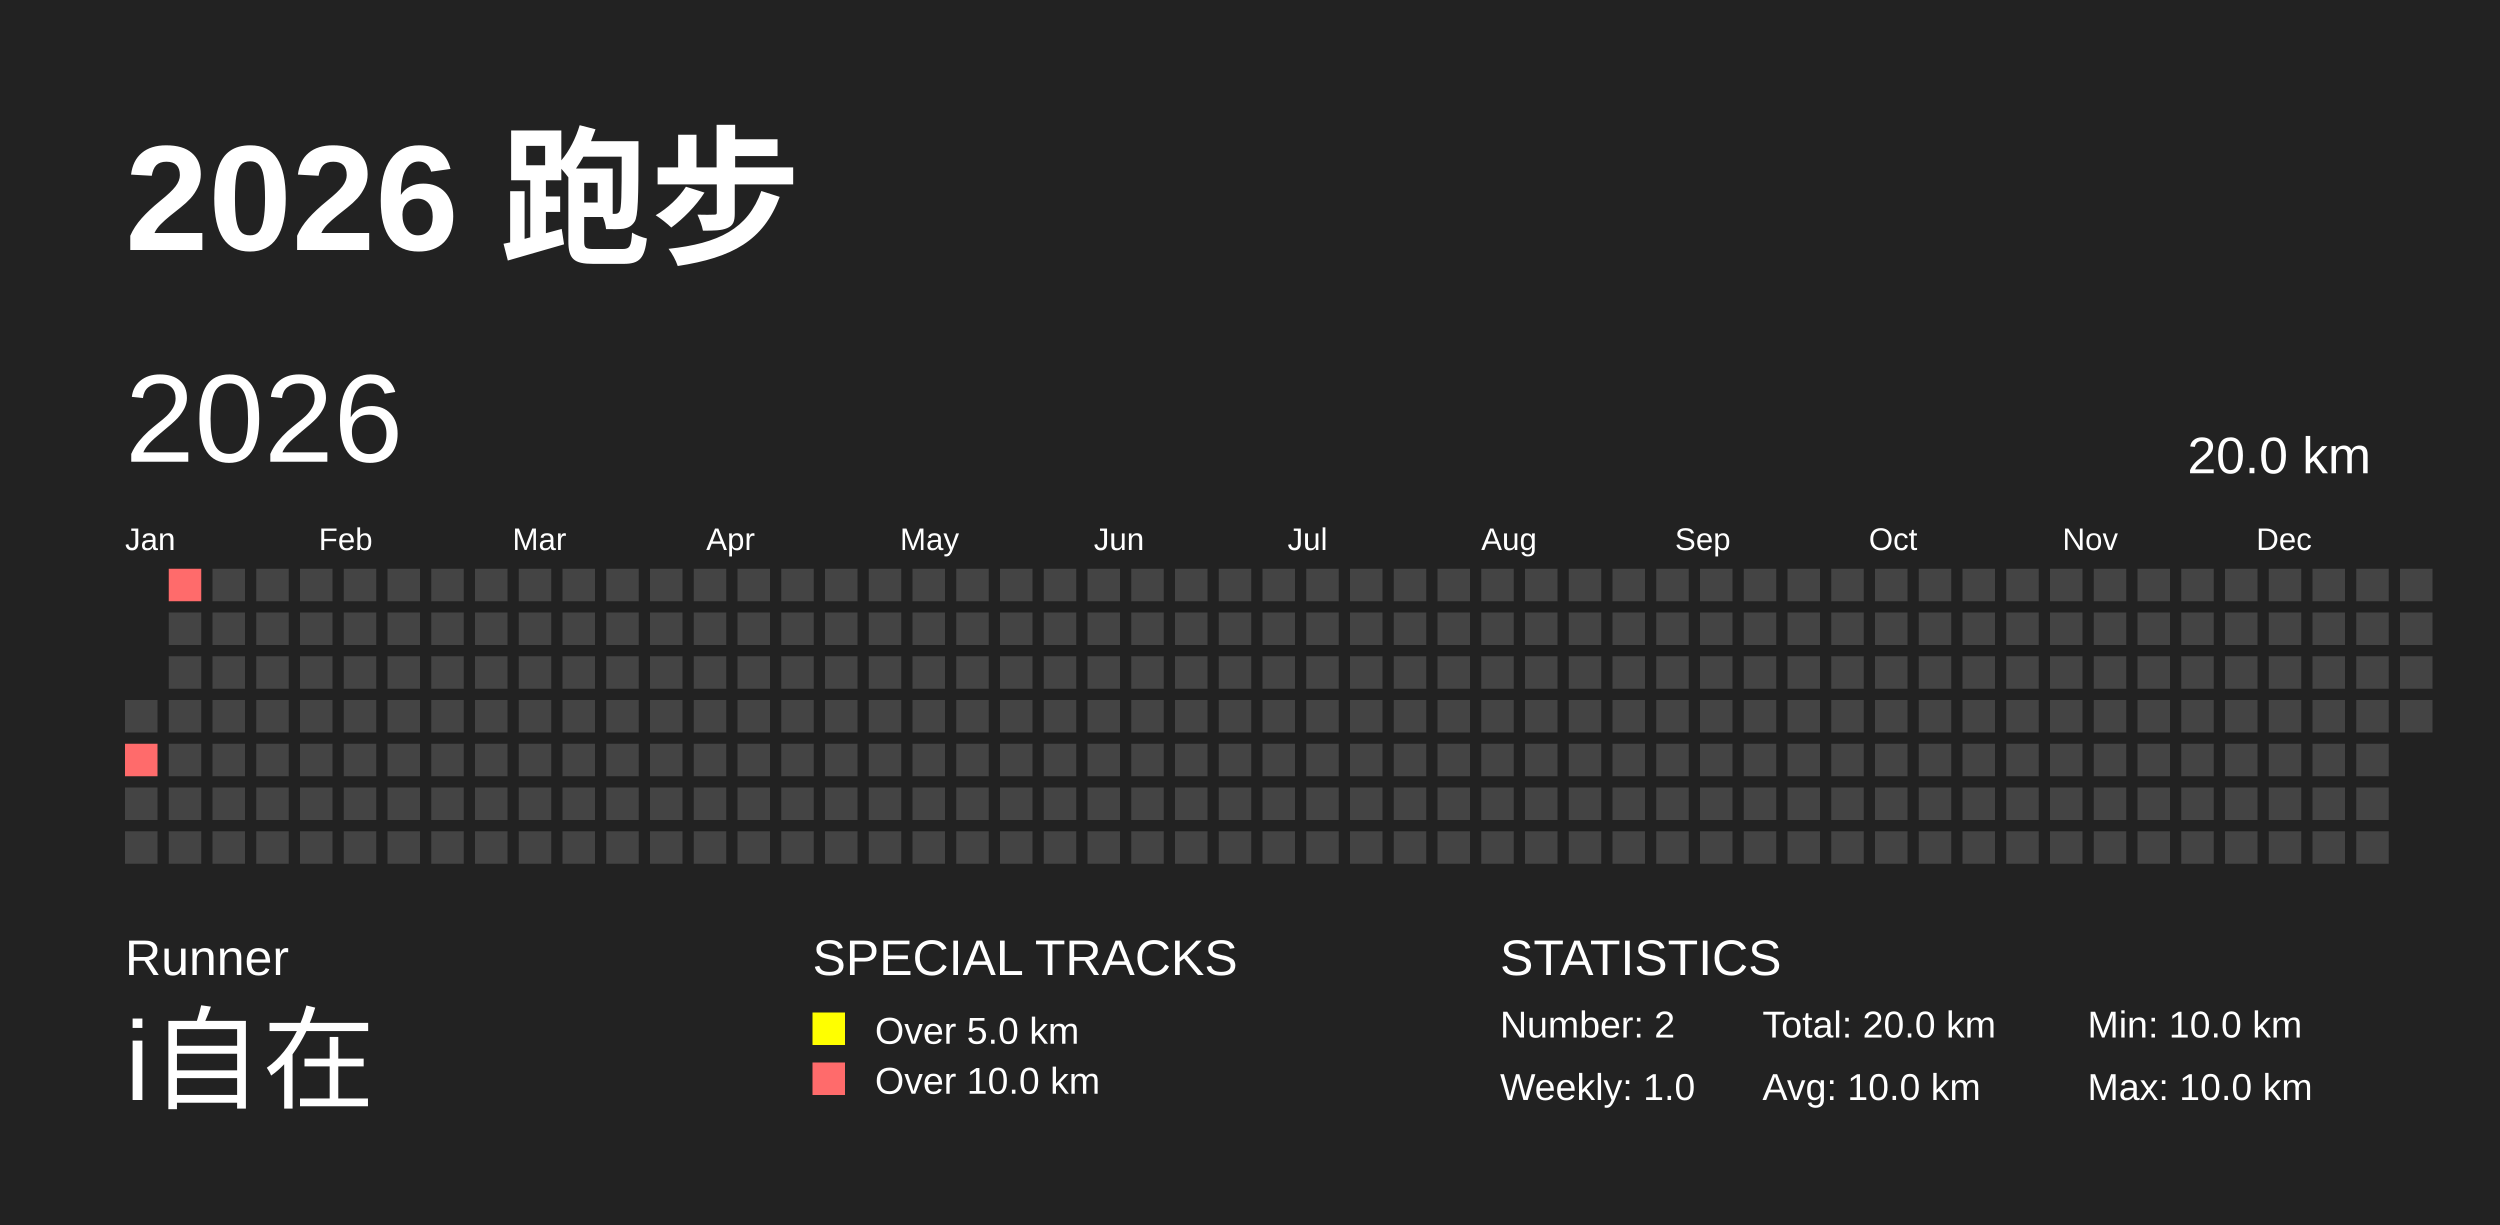
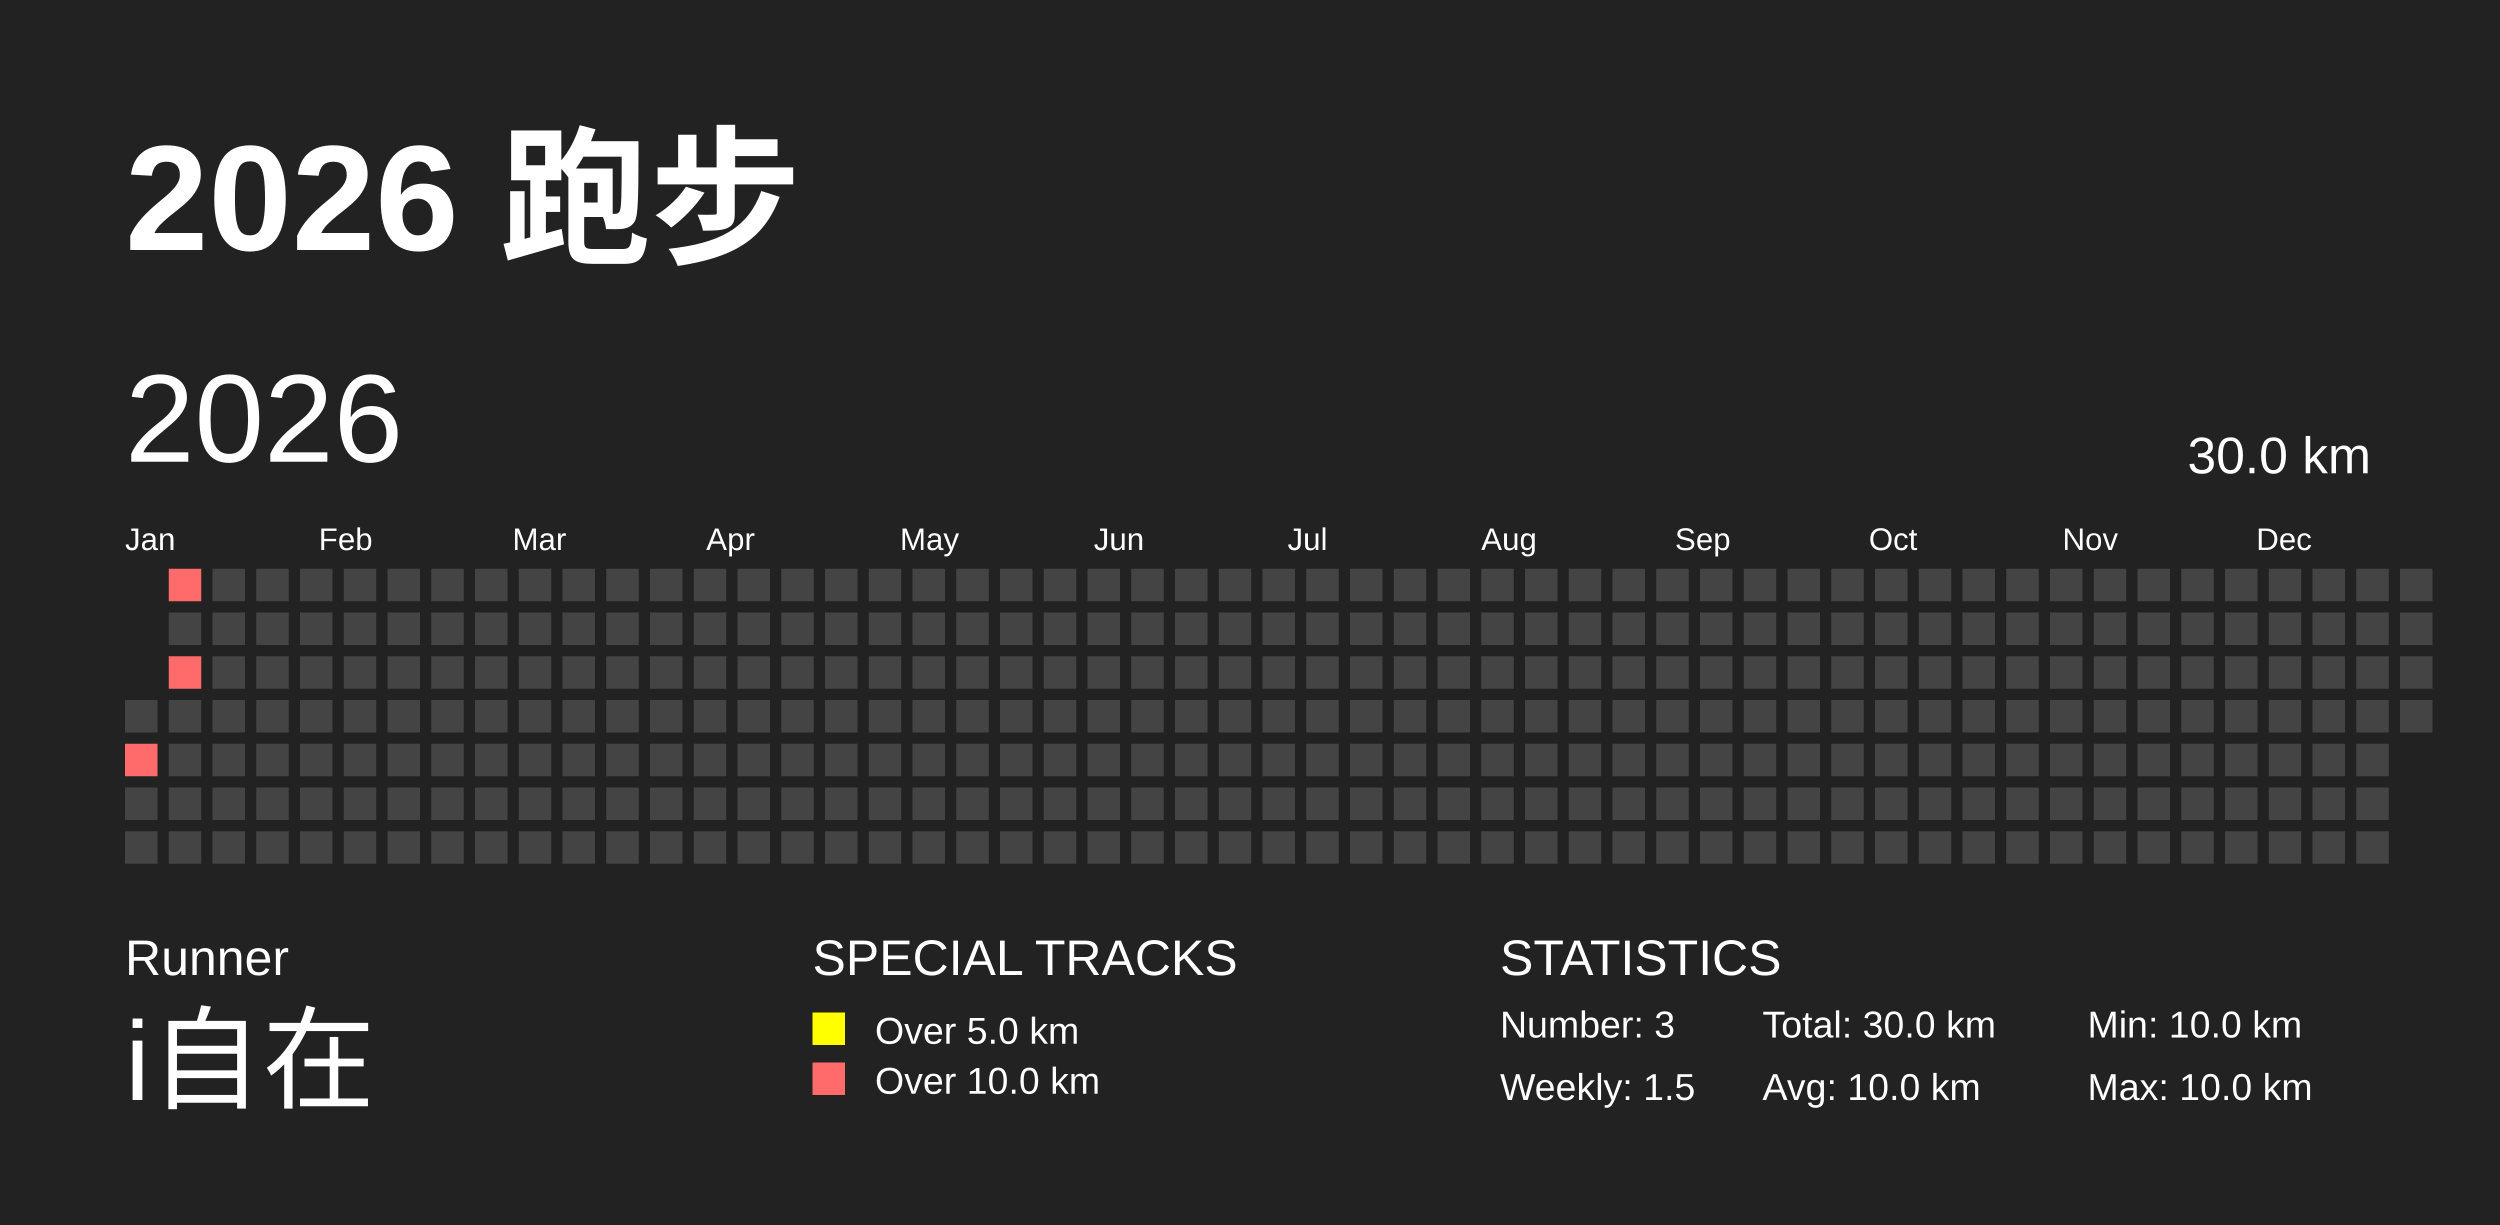
<svg xmlns="http://www.w3.org/2000/svg" baseProfile="full" height="98mm" version="1.1" viewBox="0,0,200,98" width="200mm">
  <defs />
  <rect fill="#222222" height="98" width="200" x="0" y="0" />
  <text fill="#FFFFFF" style="font-size:12px; font-family:Arial; font-weight:bold;" x="10" y="20">2026 跑步</text>
  <text fill="#FFFFFF" style="font-size:4px; font-family:Arial" x="10" y="78">Runner</text>
  <text fill="#FFFFFF" style="font-size:9px; font-family:Arial" x="10" y="88">i自在</text>
  <text fill="#FFFFFF" style="font-size:4px; font-family:Arial" x="65" y="78">SPECIAL TRACKS</text>
  <rect fill="#FFFF00" height="2.6" width="2.6" x="65" y="81" />
  <text fill="#FFFFFF" style="font-size:3px; font-family:Arial" x="70" y="83.5">Over 5.0 km</text>
  <rect fill="#FF6B6B" height="2.6" width="2.6" x="65" y="85" />
  <text fill="#FFFFFF" style="font-size:3px; font-family:Arial" x="70" y="87.5">Over 10.0 km</text>
  <text fill="#FFFFFF" style="font-size:4px; font-family:Arial" x="120" y="78">STATISTICS</text>
-   <text fill="#FFFFFF" style="font-size:3px; font-family:Arial" x="120" y="83">Number: 2</text>
-   <text fill="#FFFFFF" style="font-size:3px; font-family:Arial" x="120" y="88">Weekly: 1.0</text>
-   <text fill="#FFFFFF" style="font-size:3px; font-family:Arial" x="141" y="83">Total: 20.0 km</text>
+   <text fill="#FFFFFF" style="font-size:3px; font-family:Arial" x="120" y="83">Number: 3</text>
+   <text fill="#FFFFFF" style="font-size:3px; font-family:Arial" x="120" y="88">Weekly: 1.5</text>
+   <text fill="#FFFFFF" style="font-size:3px; font-family:Arial" x="141" y="83">Total: 30.0 km</text>
  <text fill="#FFFFFF" style="font-size:3px; font-family:Arial" x="141" y="88">Avg: 10.0 km</text>
  <text fill="#FFFFFF" style="font-size:3px; font-family:Arial" x="167" y="83">Min: 10.0 km</text>
  <text fill="#FFFFFF" style="font-size:3px; font-family:Arial" x="167" y="88">Max: 10.0 km</text>
  <text dominant-baseline="hanging" fill="#FFFFFF" style="font-size:10.0px; font-family:Arial;" x="10" y="30">2026</text>
-   <text dominant-baseline="hanging" fill="#FFFFFF" style="font-size:4.125px; font-family:Arial;" x="175" y="35">20.0 km</text>
+   <text dominant-baseline="hanging" fill="#FFFFFF" style="font-size:4.125px; font-family:Arial;" x="175" y="35">30.0 km</text>
  <text fill="#FFFFFF" style="font-size:2.5px; font-family:Arial" x="10.0" y="44">Jan</text>
  <text fill="#FFFFFF" style="font-size:2.5px; font-family:Arial" x="25.5" y="44">Feb</text>
  <text fill="#FFFFFF" style="font-size:2.5px; font-family:Arial" x="41.0" y="44">Mar</text>
  <text fill="#FFFFFF" style="font-size:2.5px; font-family:Arial" x="56.5" y="44">Apr</text>
  <text fill="#FFFFFF" style="font-size:2.5px; font-family:Arial" x="72.0" y="44">May</text>
  <text fill="#FFFFFF" style="font-size:2.5px; font-family:Arial" x="87.5" y="44">Jun</text>
  <text fill="#FFFFFF" style="font-size:2.5px; font-family:Arial" x="103.0" y="44">Jul</text>
  <text fill="#FFFFFF" style="font-size:2.5px; font-family:Arial" x="118.5" y="44">Aug</text>
  <text fill="#FFFFFF" style="font-size:2.5px; font-family:Arial" x="134.0" y="44">Sep</text>
  <text fill="#FFFFFF" style="font-size:2.5px; font-family:Arial" x="149.5" y="44">Oct</text>
  <text fill="#FFFFFF" style="font-size:2.5px; font-family:Arial" x="165.0" y="44">Nov</text>
  <text fill="#FFFFFF" style="font-size:2.5px; font-family:Arial" x="180.5" y="44">Dec</text>
  <rect fill="#444444" height="2.6" width="2.6" x="10.0" y="56.0" />
  <rect fill="#FF6B6B" height="2.6" width="2.6" x="10.0" y="59.5" />
  <rect fill="#444444" height="2.6" width="2.6" x="10.0" y="63.0" />
  <rect fill="#444444" height="2.6" width="2.6" x="10.0" y="66.5" />
  <rect fill="#FF6B6B" height="2.6" width="2.6" x="13.5" y="45.5" />
  <rect fill="#444444" height="2.6" width="2.6" x="13.5" y="49.0" />
-   <rect fill="#444444" height="2.6" width="2.6" x="13.5" y="52.5" />
+   <rect fill="#FF6B6B" height="2.6" width="2.6" x="13.5" y="52.5" />
  <rect fill="#444444" height="2.6" width="2.6" x="13.5" y="56.0" />
  <rect fill="#444444" height="2.6" width="2.6" x="13.5" y="59.5" />
  <rect fill="#444444" height="2.6" width="2.6" x="13.5" y="63.0" />
  <rect fill="#444444" height="2.6" width="2.6" x="13.5" y="66.5" />
  <rect fill="#444444" height="2.6" width="2.6" x="17.0" y="45.5" />
  <rect fill="#444444" height="2.6" width="2.6" x="17.0" y="49.0" />
  <rect fill="#444444" height="2.6" width="2.6" x="17.0" y="52.5" />
  <rect fill="#444444" height="2.6" width="2.6" x="17.0" y="56.0" />
  <rect fill="#444444" height="2.6" width="2.6" x="17.0" y="59.5" />
  <rect fill="#444444" height="2.6" width="2.6" x="17.0" y="63.0" />
  <rect fill="#444444" height="2.6" width="2.6" x="17.0" y="66.5" />
  <rect fill="#444444" height="2.6" width="2.6" x="20.5" y="45.5" />
  <rect fill="#444444" height="2.6" width="2.6" x="20.5" y="49.0" />
  <rect fill="#444444" height="2.6" width="2.6" x="20.5" y="52.5" />
  <rect fill="#444444" height="2.6" width="2.6" x="20.5" y="56.0" />
  <rect fill="#444444" height="2.6" width="2.6" x="20.5" y="59.5" />
  <rect fill="#444444" height="2.6" width="2.6" x="20.5" y="63.0" />
  <rect fill="#444444" height="2.6" width="2.6" x="20.5" y="66.5" />
  <rect fill="#444444" height="2.6" width="2.6" x="24.0" y="45.5" />
  <rect fill="#444444" height="2.6" width="2.6" x="24.0" y="49.0" />
  <rect fill="#444444" height="2.6" width="2.6" x="24.0" y="52.5" />
  <rect fill="#444444" height="2.6" width="2.6" x="24.0" y="56.0" />
  <rect fill="#444444" height="2.6" width="2.6" x="24.0" y="59.5" />
  <rect fill="#444444" height="2.6" width="2.6" x="24.0" y="63.0" />
  <rect fill="#444444" height="2.6" width="2.6" x="24.0" y="66.5" />
  <rect fill="#444444" height="2.6" width="2.6" x="27.5" y="45.5" />
  <rect fill="#444444" height="2.6" width="2.6" x="27.5" y="49.0" />
  <rect fill="#444444" height="2.6" width="2.6" x="27.5" y="52.5" />
  <rect fill="#444444" height="2.6" width="2.6" x="27.5" y="56.0" />
  <rect fill="#444444" height="2.6" width="2.6" x="27.5" y="59.5" />
  <rect fill="#444444" height="2.6" width="2.6" x="27.5" y="63.0" />
  <rect fill="#444444" height="2.6" width="2.6" x="27.5" y="66.5" />
  <rect fill="#444444" height="2.6" width="2.6" x="31.0" y="45.5" />
  <rect fill="#444444" height="2.6" width="2.6" x="31.0" y="49.0" />
  <rect fill="#444444" height="2.6" width="2.6" x="31.0" y="52.5" />
  <rect fill="#444444" height="2.6" width="2.6" x="31.0" y="56.0" />
  <rect fill="#444444" height="2.6" width="2.6" x="31.0" y="59.5" />
  <rect fill="#444444" height="2.6" width="2.6" x="31.0" y="63.0" />
  <rect fill="#444444" height="2.6" width="2.6" x="31.0" y="66.5" />
  <rect fill="#444444" height="2.6" width="2.6" x="34.5" y="45.5" />
  <rect fill="#444444" height="2.6" width="2.6" x="34.5" y="49.0" />
  <rect fill="#444444" height="2.6" width="2.6" x="34.5" y="52.5" />
  <rect fill="#444444" height="2.6" width="2.6" x="34.5" y="56.0" />
  <rect fill="#444444" height="2.6" width="2.6" x="34.5" y="59.5" />
  <rect fill="#444444" height="2.6" width="2.6" x="34.5" y="63.0" />
  <rect fill="#444444" height="2.6" width="2.6" x="34.5" y="66.5" />
  <rect fill="#444444" height="2.6" width="2.6" x="38.0" y="45.5" />
  <rect fill="#444444" height="2.6" width="2.6" x="38.0" y="49.0" />
  <rect fill="#444444" height="2.6" width="2.6" x="38.0" y="52.5" />
  <rect fill="#444444" height="2.6" width="2.6" x="38.0" y="56.0" />
  <rect fill="#444444" height="2.6" width="2.6" x="38.0" y="59.5" />
  <rect fill="#444444" height="2.6" width="2.6" x="38.0" y="63.0" />
  <rect fill="#444444" height="2.6" width="2.6" x="38.0" y="66.5" />
  <rect fill="#444444" height="2.6" width="2.6" x="41.5" y="45.5" />
  <rect fill="#444444" height="2.6" width="2.6" x="41.5" y="49.0" />
  <rect fill="#444444" height="2.6" width="2.6" x="41.5" y="52.5" />
  <rect fill="#444444" height="2.6" width="2.6" x="41.5" y="56.0" />
  <rect fill="#444444" height="2.6" width="2.6" x="41.5" y="59.5" />
  <rect fill="#444444" height="2.6" width="2.6" x="41.5" y="63.0" />
  <rect fill="#444444" height="2.6" width="2.6" x="41.5" y="66.5" />
  <rect fill="#444444" height="2.6" width="2.6" x="45.0" y="45.5" />
  <rect fill="#444444" height="2.6" width="2.6" x="45.0" y="49.0" />
  <rect fill="#444444" height="2.6" width="2.6" x="45.0" y="52.5" />
  <rect fill="#444444" height="2.6" width="2.6" x="45.0" y="56.0" />
  <rect fill="#444444" height="2.6" width="2.6" x="45.0" y="59.5" />
  <rect fill="#444444" height="2.6" width="2.6" x="45.0" y="63.0" />
  <rect fill="#444444" height="2.6" width="2.6" x="45.0" y="66.5" />
  <rect fill="#444444" height="2.6" width="2.6" x="48.5" y="45.5" />
  <rect fill="#444444" height="2.6" width="2.6" x="48.5" y="49.0" />
  <rect fill="#444444" height="2.6" width="2.6" x="48.5" y="52.5" />
  <rect fill="#444444" height="2.6" width="2.6" x="48.5" y="56.0" />
  <rect fill="#444444" height="2.6" width="2.6" x="48.5" y="59.5" />
  <rect fill="#444444" height="2.6" width="2.6" x="48.5" y="63.0" />
  <rect fill="#444444" height="2.6" width="2.6" x="48.5" y="66.5" />
  <rect fill="#444444" height="2.6" width="2.6" x="52.0" y="45.5" />
  <rect fill="#444444" height="2.6" width="2.6" x="52.0" y="49.0" />
  <rect fill="#444444" height="2.6" width="2.6" x="52.0" y="52.5" />
  <rect fill="#444444" height="2.6" width="2.6" x="52.0" y="56.0" />
  <rect fill="#444444" height="2.6" width="2.6" x="52.0" y="59.5" />
  <rect fill="#444444" height="2.6" width="2.6" x="52.0" y="63.0" />
  <rect fill="#444444" height="2.6" width="2.6" x="52.0" y="66.5" />
  <rect fill="#444444" height="2.6" width="2.6" x="55.5" y="45.5" />
  <rect fill="#444444" height="2.6" width="2.6" x="55.5" y="49.0" />
  <rect fill="#444444" height="2.6" width="2.6" x="55.5" y="52.5" />
  <rect fill="#444444" height="2.6" width="2.6" x="55.5" y="56.0" />
  <rect fill="#444444" height="2.6" width="2.6" x="55.5" y="59.5" />
  <rect fill="#444444" height="2.6" width="2.6" x="55.5" y="63.0" />
  <rect fill="#444444" height="2.6" width="2.6" x="55.5" y="66.5" />
  <rect fill="#444444" height="2.6" width="2.6" x="59.0" y="45.5" />
  <rect fill="#444444" height="2.6" width="2.6" x="59.0" y="49.0" />
  <rect fill="#444444" height="2.6" width="2.6" x="59.0" y="52.5" />
  <rect fill="#444444" height="2.6" width="2.6" x="59.0" y="56.0" />
  <rect fill="#444444" height="2.6" width="2.6" x="59.0" y="59.5" />
  <rect fill="#444444" height="2.6" width="2.6" x="59.0" y="63.0" />
  <rect fill="#444444" height="2.6" width="2.6" x="59.0" y="66.5" />
  <rect fill="#444444" height="2.6" width="2.6" x="62.5" y="45.5" />
  <rect fill="#444444" height="2.6" width="2.6" x="62.5" y="49.0" />
  <rect fill="#444444" height="2.6" width="2.6" x="62.5" y="52.5" />
  <rect fill="#444444" height="2.6" width="2.6" x="62.5" y="56.0" />
  <rect fill="#444444" height="2.6" width="2.6" x="62.5" y="59.5" />
  <rect fill="#444444" height="2.6" width="2.6" x="62.5" y="63.0" />
  <rect fill="#444444" height="2.6" width="2.6" x="62.5" y="66.5" />
  <rect fill="#444444" height="2.6" width="2.6" x="66.0" y="45.5" />
  <rect fill="#444444" height="2.6" width="2.6" x="66.0" y="49.0" />
  <rect fill="#444444" height="2.6" width="2.6" x="66.0" y="52.5" />
  <rect fill="#444444" height="2.6" width="2.6" x="66.0" y="56.0" />
  <rect fill="#444444" height="2.6" width="2.6" x="66.0" y="59.5" />
  <rect fill="#444444" height="2.6" width="2.6" x="66.0" y="63.0" />
  <rect fill="#444444" height="2.6" width="2.6" x="66.0" y="66.5" />
  <rect fill="#444444" height="2.6" width="2.6" x="69.5" y="45.5" />
  <rect fill="#444444" height="2.6" width="2.6" x="69.5" y="49.0" />
  <rect fill="#444444" height="2.6" width="2.6" x="69.5" y="52.5" />
  <rect fill="#444444" height="2.6" width="2.6" x="69.5" y="56.0" />
  <rect fill="#444444" height="2.6" width="2.6" x="69.5" y="59.5" />
  <rect fill="#444444" height="2.6" width="2.6" x="69.5" y="63.0" />
  <rect fill="#444444" height="2.6" width="2.6" x="69.5" y="66.5" />
  <rect fill="#444444" height="2.6" width="2.6" x="73.0" y="45.5" />
  <rect fill="#444444" height="2.6" width="2.6" x="73.0" y="49.0" />
  <rect fill="#444444" height="2.6" width="2.6" x="73.0" y="52.5" />
  <rect fill="#444444" height="2.6" width="2.6" x="73.0" y="56.0" />
  <rect fill="#444444" height="2.6" width="2.6" x="73.0" y="59.5" />
  <rect fill="#444444" height="2.6" width="2.6" x="73.0" y="63.0" />
  <rect fill="#444444" height="2.6" width="2.6" x="73.0" y="66.5" />
  <rect fill="#444444" height="2.6" width="2.6" x="76.5" y="45.5" />
  <rect fill="#444444" height="2.6" width="2.6" x="76.5" y="49.0" />
  <rect fill="#444444" height="2.6" width="2.6" x="76.5" y="52.5" />
  <rect fill="#444444" height="2.6" width="2.6" x="76.5" y="56.0" />
  <rect fill="#444444" height="2.6" width="2.6" x="76.5" y="59.5" />
  <rect fill="#444444" height="2.6" width="2.6" x="76.5" y="63.0" />
  <rect fill="#444444" height="2.6" width="2.6" x="76.5" y="66.5" />
  <rect fill="#444444" height="2.6" width="2.6" x="80.0" y="45.5" />
  <rect fill="#444444" height="2.6" width="2.6" x="80.0" y="49.0" />
  <rect fill="#444444" height="2.6" width="2.6" x="80.0" y="52.5" />
  <rect fill="#444444" height="2.6" width="2.6" x="80.0" y="56.0" />
  <rect fill="#444444" height="2.6" width="2.6" x="80.0" y="59.5" />
  <rect fill="#444444" height="2.6" width="2.6" x="80.0" y="63.0" />
  <rect fill="#444444" height="2.6" width="2.6" x="80.0" y="66.5" />
  <rect fill="#444444" height="2.6" width="2.6" x="83.5" y="45.5" />
  <rect fill="#444444" height="2.6" width="2.6" x="83.5" y="49.0" />
  <rect fill="#444444" height="2.6" width="2.6" x="83.5" y="52.5" />
  <rect fill="#444444" height="2.6" width="2.6" x="83.5" y="56.0" />
  <rect fill="#444444" height="2.6" width="2.6" x="83.5" y="59.5" />
  <rect fill="#444444" height="2.6" width="2.6" x="83.5" y="63.0" />
  <rect fill="#444444" height="2.6" width="2.6" x="83.5" y="66.5" />
  <rect fill="#444444" height="2.6" width="2.6" x="87.0" y="45.5" />
  <rect fill="#444444" height="2.6" width="2.6" x="87.0" y="49.0" />
  <rect fill="#444444" height="2.6" width="2.6" x="87.0" y="52.5" />
  <rect fill="#444444" height="2.6" width="2.6" x="87.0" y="56.0" />
  <rect fill="#444444" height="2.6" width="2.6" x="87.0" y="59.5" />
  <rect fill="#444444" height="2.6" width="2.6" x="87.0" y="63.0" />
  <rect fill="#444444" height="2.6" width="2.6" x="87.0" y="66.5" />
  <rect fill="#444444" height="2.6" width="2.6" x="90.5" y="45.5" />
  <rect fill="#444444" height="2.6" width="2.6" x="90.5" y="49.0" />
  <rect fill="#444444" height="2.6" width="2.6" x="90.5" y="52.5" />
  <rect fill="#444444" height="2.6" width="2.6" x="90.5" y="56.0" />
  <rect fill="#444444" height="2.6" width="2.6" x="90.5" y="59.5" />
  <rect fill="#444444" height="2.6" width="2.6" x="90.5" y="63.0" />
  <rect fill="#444444" height="2.6" width="2.6" x="90.5" y="66.5" />
  <rect fill="#444444" height="2.6" width="2.6" x="94.0" y="45.5" />
  <rect fill="#444444" height="2.6" width="2.6" x="94.0" y="49.0" />
  <rect fill="#444444" height="2.6" width="2.6" x="94.0" y="52.5" />
  <rect fill="#444444" height="2.6" width="2.6" x="94.0" y="56.0" />
  <rect fill="#444444" height="2.6" width="2.6" x="94.0" y="59.5" />
  <rect fill="#444444" height="2.6" width="2.6" x="94.0" y="63.0" />
  <rect fill="#444444" height="2.6" width="2.6" x="94.0" y="66.5" />
  <rect fill="#444444" height="2.6" width="2.6" x="97.5" y="45.5" />
  <rect fill="#444444" height="2.6" width="2.6" x="97.5" y="49.0" />
  <rect fill="#444444" height="2.6" width="2.6" x="97.5" y="52.5" />
  <rect fill="#444444" height="2.6" width="2.6" x="97.5" y="56.0" />
  <rect fill="#444444" height="2.6" width="2.6" x="97.5" y="59.5" />
  <rect fill="#444444" height="2.6" width="2.6" x="97.5" y="63.0" />
  <rect fill="#444444" height="2.6" width="2.6" x="97.5" y="66.5" />
  <rect fill="#444444" height="2.6" width="2.6" x="101.0" y="45.5" />
  <rect fill="#444444" height="2.6" width="2.6" x="101.0" y="49.0" />
  <rect fill="#444444" height="2.6" width="2.6" x="101.0" y="52.5" />
  <rect fill="#444444" height="2.6" width="2.6" x="101.0" y="56.0" />
  <rect fill="#444444" height="2.6" width="2.6" x="101.0" y="59.5" />
  <rect fill="#444444" height="2.6" width="2.6" x="101.0" y="63.0" />
  <rect fill="#444444" height="2.6" width="2.6" x="101.0" y="66.5" />
  <rect fill="#444444" height="2.6" width="2.6" x="104.5" y="45.5" />
  <rect fill="#444444" height="2.6" width="2.6" x="104.5" y="49.0" />
  <rect fill="#444444" height="2.6" width="2.6" x="104.5" y="52.5" />
  <rect fill="#444444" height="2.6" width="2.6" x="104.5" y="56.0" />
  <rect fill="#444444" height="2.6" width="2.6" x="104.5" y="59.5" />
  <rect fill="#444444" height="2.6" width="2.6" x="104.5" y="63.0" />
  <rect fill="#444444" height="2.6" width="2.6" x="104.5" y="66.5" />
  <rect fill="#444444" height="2.6" width="2.6" x="108.0" y="45.5" />
  <rect fill="#444444" height="2.6" width="2.6" x="108.0" y="49.0" />
  <rect fill="#444444" height="2.6" width="2.6" x="108.0" y="52.5" />
  <rect fill="#444444" height="2.6" width="2.6" x="108.0" y="56.0" />
  <rect fill="#444444" height="2.6" width="2.6" x="108.0" y="59.5" />
  <rect fill="#444444" height="2.6" width="2.6" x="108.0" y="63.0" />
  <rect fill="#444444" height="2.6" width="2.6" x="108.0" y="66.5" />
  <rect fill="#444444" height="2.6" width="2.6" x="111.5" y="45.5" />
  <rect fill="#444444" height="2.6" width="2.6" x="111.5" y="49.0" />
  <rect fill="#444444" height="2.6" width="2.6" x="111.5" y="52.5" />
  <rect fill="#444444" height="2.6" width="2.6" x="111.5" y="56.0" />
  <rect fill="#444444" height="2.6" width="2.6" x="111.5" y="59.5" />
  <rect fill="#444444" height="2.6" width="2.6" x="111.5" y="63.0" />
  <rect fill="#444444" height="2.6" width="2.6" x="111.5" y="66.5" />
  <rect fill="#444444" height="2.6" width="2.6" x="115.0" y="45.5" />
  <rect fill="#444444" height="2.6" width="2.6" x="115.0" y="49.0" />
  <rect fill="#444444" height="2.6" width="2.6" x="115.0" y="52.5" />
  <rect fill="#444444" height="2.6" width="2.6" x="115.0" y="56.0" />
  <rect fill="#444444" height="2.6" width="2.6" x="115.0" y="59.5" />
  <rect fill="#444444" height="2.6" width="2.6" x="115.0" y="63.0" />
  <rect fill="#444444" height="2.6" width="2.6" x="115.0" y="66.5" />
  <rect fill="#444444" height="2.6" width="2.6" x="118.5" y="45.5" />
  <rect fill="#444444" height="2.6" width="2.6" x="118.5" y="49.0" />
  <rect fill="#444444" height="2.6" width="2.6" x="118.5" y="52.5" />
  <rect fill="#444444" height="2.6" width="2.6" x="118.5" y="56.0" />
  <rect fill="#444444" height="2.6" width="2.6" x="118.5" y="59.5" />
  <rect fill="#444444" height="2.6" width="2.6" x="118.5" y="63.0" />
  <rect fill="#444444" height="2.6" width="2.6" x="118.5" y="66.5" />
  <rect fill="#444444" height="2.6" width="2.6" x="122.0" y="45.5" />
  <rect fill="#444444" height="2.6" width="2.6" x="122.0" y="49.0" />
  <rect fill="#444444" height="2.6" width="2.6" x="122.0" y="52.5" />
  <rect fill="#444444" height="2.6" width="2.6" x="122.0" y="56.0" />
  <rect fill="#444444" height="2.6" width="2.6" x="122.0" y="59.5" />
  <rect fill="#444444" height="2.6" width="2.6" x="122.0" y="63.0" />
  <rect fill="#444444" height="2.6" width="2.6" x="122.0" y="66.5" />
  <rect fill="#444444" height="2.6" width="2.6" x="125.5" y="45.5" />
  <rect fill="#444444" height="2.6" width="2.6" x="125.5" y="49.0" />
  <rect fill="#444444" height="2.6" width="2.6" x="125.5" y="52.5" />
  <rect fill="#444444" height="2.6" width="2.6" x="125.5" y="56.0" />
  <rect fill="#444444" height="2.6" width="2.6" x="125.5" y="59.5" />
  <rect fill="#444444" height="2.6" width="2.6" x="125.5" y="63.0" />
  <rect fill="#444444" height="2.6" width="2.6" x="125.5" y="66.5" />
  <rect fill="#444444" height="2.6" width="2.6" x="129.0" y="45.5" />
  <rect fill="#444444" height="2.6" width="2.6" x="129.0" y="49.0" />
  <rect fill="#444444" height="2.6" width="2.6" x="129.0" y="52.5" />
  <rect fill="#444444" height="2.6" width="2.6" x="129.0" y="56.0" />
  <rect fill="#444444" height="2.6" width="2.6" x="129.0" y="59.5" />
  <rect fill="#444444" height="2.6" width="2.6" x="129.0" y="63.0" />
  <rect fill="#444444" height="2.6" width="2.6" x="129.0" y="66.5" />
  <rect fill="#444444" height="2.6" width="2.6" x="132.5" y="45.5" />
  <rect fill="#444444" height="2.6" width="2.6" x="132.5" y="49.0" />
  <rect fill="#444444" height="2.6" width="2.6" x="132.5" y="52.5" />
  <rect fill="#444444" height="2.6" width="2.6" x="132.5" y="56.0" />
  <rect fill="#444444" height="2.6" width="2.6" x="132.5" y="59.5" />
  <rect fill="#444444" height="2.6" width="2.6" x="132.5" y="63.0" />
  <rect fill="#444444" height="2.6" width="2.6" x="132.5" y="66.5" />
  <rect fill="#444444" height="2.6" width="2.6" x="136.0" y="45.5" />
  <rect fill="#444444" height="2.6" width="2.6" x="136.0" y="49.0" />
  <rect fill="#444444" height="2.6" width="2.6" x="136.0" y="52.5" />
  <rect fill="#444444" height="2.6" width="2.6" x="136.0" y="56.0" />
  <rect fill="#444444" height="2.6" width="2.6" x="136.0" y="59.5" />
  <rect fill="#444444" height="2.6" width="2.6" x="136.0" y="63.0" />
  <rect fill="#444444" height="2.6" width="2.6" x="136.0" y="66.5" />
  <rect fill="#444444" height="2.6" width="2.6" x="139.5" y="45.5" />
  <rect fill="#444444" height="2.6" width="2.6" x="139.5" y="49.0" />
  <rect fill="#444444" height="2.6" width="2.6" x="139.5" y="52.5" />
  <rect fill="#444444" height="2.6" width="2.6" x="139.5" y="56.0" />
  <rect fill="#444444" height="2.6" width="2.6" x="139.5" y="59.5" />
  <rect fill="#444444" height="2.6" width="2.6" x="139.5" y="63.0" />
  <rect fill="#444444" height="2.6" width="2.6" x="139.5" y="66.5" />
  <rect fill="#444444" height="2.6" width="2.6" x="143.0" y="45.5" />
  <rect fill="#444444" height="2.6" width="2.6" x="143.0" y="49.0" />
  <rect fill="#444444" height="2.6" width="2.6" x="143.0" y="52.5" />
  <rect fill="#444444" height="2.6" width="2.6" x="143.0" y="56.0" />
  <rect fill="#444444" height="2.6" width="2.6" x="143.0" y="59.5" />
  <rect fill="#444444" height="2.6" width="2.6" x="143.0" y="63.0" />
  <rect fill="#444444" height="2.6" width="2.6" x="143.0" y="66.5" />
  <rect fill="#444444" height="2.6" width="2.6" x="146.5" y="45.5" />
  <rect fill="#444444" height="2.6" width="2.6" x="146.5" y="49.0" />
  <rect fill="#444444" height="2.6" width="2.6" x="146.5" y="52.5" />
  <rect fill="#444444" height="2.6" width="2.6" x="146.5" y="56.0" />
  <rect fill="#444444" height="2.6" width="2.6" x="146.5" y="59.5" />
  <rect fill="#444444" height="2.6" width="2.6" x="146.5" y="63.0" />
  <rect fill="#444444" height="2.6" width="2.6" x="146.5" y="66.5" />
  <rect fill="#444444" height="2.6" width="2.6" x="150.0" y="45.5" />
  <rect fill="#444444" height="2.6" width="2.6" x="150.0" y="49.0" />
  <rect fill="#444444" height="2.6" width="2.6" x="150.0" y="52.5" />
  <rect fill="#444444" height="2.6" width="2.6" x="150.0" y="56.0" />
  <rect fill="#444444" height="2.6" width="2.6" x="150.0" y="59.5" />
  <rect fill="#444444" height="2.6" width="2.6" x="150.0" y="63.0" />
  <rect fill="#444444" height="2.6" width="2.6" x="150.0" y="66.5" />
  <rect fill="#444444" height="2.6" width="2.6" x="153.5" y="45.5" />
  <rect fill="#444444" height="2.6" width="2.6" x="153.5" y="49.0" />
  <rect fill="#444444" height="2.6" width="2.6" x="153.5" y="52.5" />
  <rect fill="#444444" height="2.6" width="2.6" x="153.5" y="56.0" />
  <rect fill="#444444" height="2.6" width="2.6" x="153.5" y="59.5" />
  <rect fill="#444444" height="2.6" width="2.6" x="153.5" y="63.0" />
  <rect fill="#444444" height="2.6" width="2.6" x="153.5" y="66.5" />
  <rect fill="#444444" height="2.6" width="2.6" x="157.0" y="45.5" />
  <rect fill="#444444" height="2.6" width="2.6" x="157.0" y="49.0" />
  <rect fill="#444444" height="2.6" width="2.6" x="157.0" y="52.5" />
  <rect fill="#444444" height="2.6" width="2.6" x="157.0" y="56.0" />
  <rect fill="#444444" height="2.6" width="2.6" x="157.0" y="59.5" />
  <rect fill="#444444" height="2.6" width="2.6" x="157.0" y="63.0" />
  <rect fill="#444444" height="2.6" width="2.6" x="157.0" y="66.5" />
  <rect fill="#444444" height="2.6" width="2.6" x="160.5" y="45.5" />
  <rect fill="#444444" height="2.6" width="2.6" x="160.5" y="49.0" />
  <rect fill="#444444" height="2.6" width="2.6" x="160.5" y="52.5" />
  <rect fill="#444444" height="2.6" width="2.6" x="160.5" y="56.0" />
  <rect fill="#444444" height="2.6" width="2.6" x="160.5" y="59.5" />
  <rect fill="#444444" height="2.6" width="2.6" x="160.5" y="63.0" />
  <rect fill="#444444" height="2.6" width="2.6" x="160.5" y="66.5" />
  <rect fill="#444444" height="2.6" width="2.6" x="164.0" y="45.5" />
  <rect fill="#444444" height="2.6" width="2.6" x="164.0" y="49.0" />
  <rect fill="#444444" height="2.6" width="2.6" x="164.0" y="52.5" />
  <rect fill="#444444" height="2.6" width="2.6" x="164.0" y="56.0" />
  <rect fill="#444444" height="2.6" width="2.6" x="164.0" y="59.5" />
  <rect fill="#444444" height="2.6" width="2.6" x="164.0" y="63.0" />
  <rect fill="#444444" height="2.6" width="2.6" x="164.0" y="66.5" />
  <rect fill="#444444" height="2.6" width="2.6" x="167.5" y="45.5" />
  <rect fill="#444444" height="2.6" width="2.6" x="167.5" y="49.0" />
  <rect fill="#444444" height="2.6" width="2.6" x="167.5" y="52.5" />
  <rect fill="#444444" height="2.6" width="2.6" x="167.5" y="56.0" />
  <rect fill="#444444" height="2.6" width="2.6" x="167.5" y="59.5" />
  <rect fill="#444444" height="2.6" width="2.6" x="167.5" y="63.0" />
  <rect fill="#444444" height="2.6" width="2.6" x="167.5" y="66.5" />
  <rect fill="#444444" height="2.6" width="2.6" x="171.0" y="45.5" />
  <rect fill="#444444" height="2.6" width="2.6" x="171.0" y="49.0" />
  <rect fill="#444444" height="2.6" width="2.6" x="171.0" y="52.5" />
  <rect fill="#444444" height="2.6" width="2.6" x="171.0" y="56.0" />
  <rect fill="#444444" height="2.6" width="2.6" x="171.0" y="59.5" />
  <rect fill="#444444" height="2.6" width="2.6" x="171.0" y="63.0" />
  <rect fill="#444444" height="2.6" width="2.6" x="171.0" y="66.5" />
  <rect fill="#444444" height="2.6" width="2.6" x="174.5" y="45.5" />
  <rect fill="#444444" height="2.6" width="2.6" x="174.5" y="49.0" />
  <rect fill="#444444" height="2.6" width="2.6" x="174.5" y="52.5" />
  <rect fill="#444444" height="2.6" width="2.6" x="174.5" y="56.0" />
  <rect fill="#444444" height="2.6" width="2.6" x="174.5" y="59.5" />
  <rect fill="#444444" height="2.6" width="2.6" x="174.5" y="63.0" />
  <rect fill="#444444" height="2.6" width="2.6" x="174.5" y="66.5" />
  <rect fill="#444444" height="2.6" width="2.6" x="178.0" y="45.5" />
  <rect fill="#444444" height="2.6" width="2.6" x="178.0" y="49.0" />
  <rect fill="#444444" height="2.6" width="2.6" x="178.0" y="52.5" />
  <rect fill="#444444" height="2.6" width="2.6" x="178.0" y="56.0" />
  <rect fill="#444444" height="2.6" width="2.6" x="178.0" y="59.5" />
  <rect fill="#444444" height="2.6" width="2.6" x="178.0" y="63.0" />
  <rect fill="#444444" height="2.6" width="2.6" x="178.0" y="66.5" />
  <rect fill="#444444" height="2.6" width="2.6" x="181.5" y="45.5" />
  <rect fill="#444444" height="2.6" width="2.6" x="181.5" y="49.0" />
  <rect fill="#444444" height="2.6" width="2.6" x="181.5" y="52.5" />
  <rect fill="#444444" height="2.6" width="2.6" x="181.5" y="56.0" />
  <rect fill="#444444" height="2.6" width="2.6" x="181.5" y="59.5" />
  <rect fill="#444444" height="2.6" width="2.6" x="181.5" y="63.0" />
  <rect fill="#444444" height="2.6" width="2.6" x="181.5" y="66.5" />
  <rect fill="#444444" height="2.6" width="2.6" x="185.0" y="45.5" />
  <rect fill="#444444" height="2.6" width="2.6" x="185.0" y="49.0" />
  <rect fill="#444444" height="2.6" width="2.6" x="185.0" y="52.5" />
  <rect fill="#444444" height="2.6" width="2.6" x="185.0" y="56.0" />
  <rect fill="#444444" height="2.6" width="2.6" x="185.0" y="59.5" />
  <rect fill="#444444" height="2.6" width="2.6" x="185.0" y="63.0" />
  <rect fill="#444444" height="2.6" width="2.6" x="185.0" y="66.5" />
  <rect fill="#444444" height="2.6" width="2.6" x="188.5" y="45.5" />
  <rect fill="#444444" height="2.6" width="2.6" x="188.5" y="49.0" />
  <rect fill="#444444" height="2.6" width="2.6" x="188.5" y="52.5" />
  <rect fill="#444444" height="2.6" width="2.6" x="188.5" y="56.0" />
  <rect fill="#444444" height="2.6" width="2.6" x="188.5" y="59.5" />
  <rect fill="#444444" height="2.6" width="2.6" x="188.5" y="63.0" />
  <rect fill="#444444" height="2.6" width="2.6" x="188.5" y="66.5" />
  <rect fill="#444444" height="2.6" width="2.6" x="192.0" y="45.5" />
  <rect fill="#444444" height="2.6" width="2.6" x="192.0" y="49.0" />
  <rect fill="#444444" height="2.6" width="2.6" x="192.0" y="52.5" />
  <rect fill="#444444" height="2.6" width="2.6" x="192.0" y="56.0" />
</svg>
